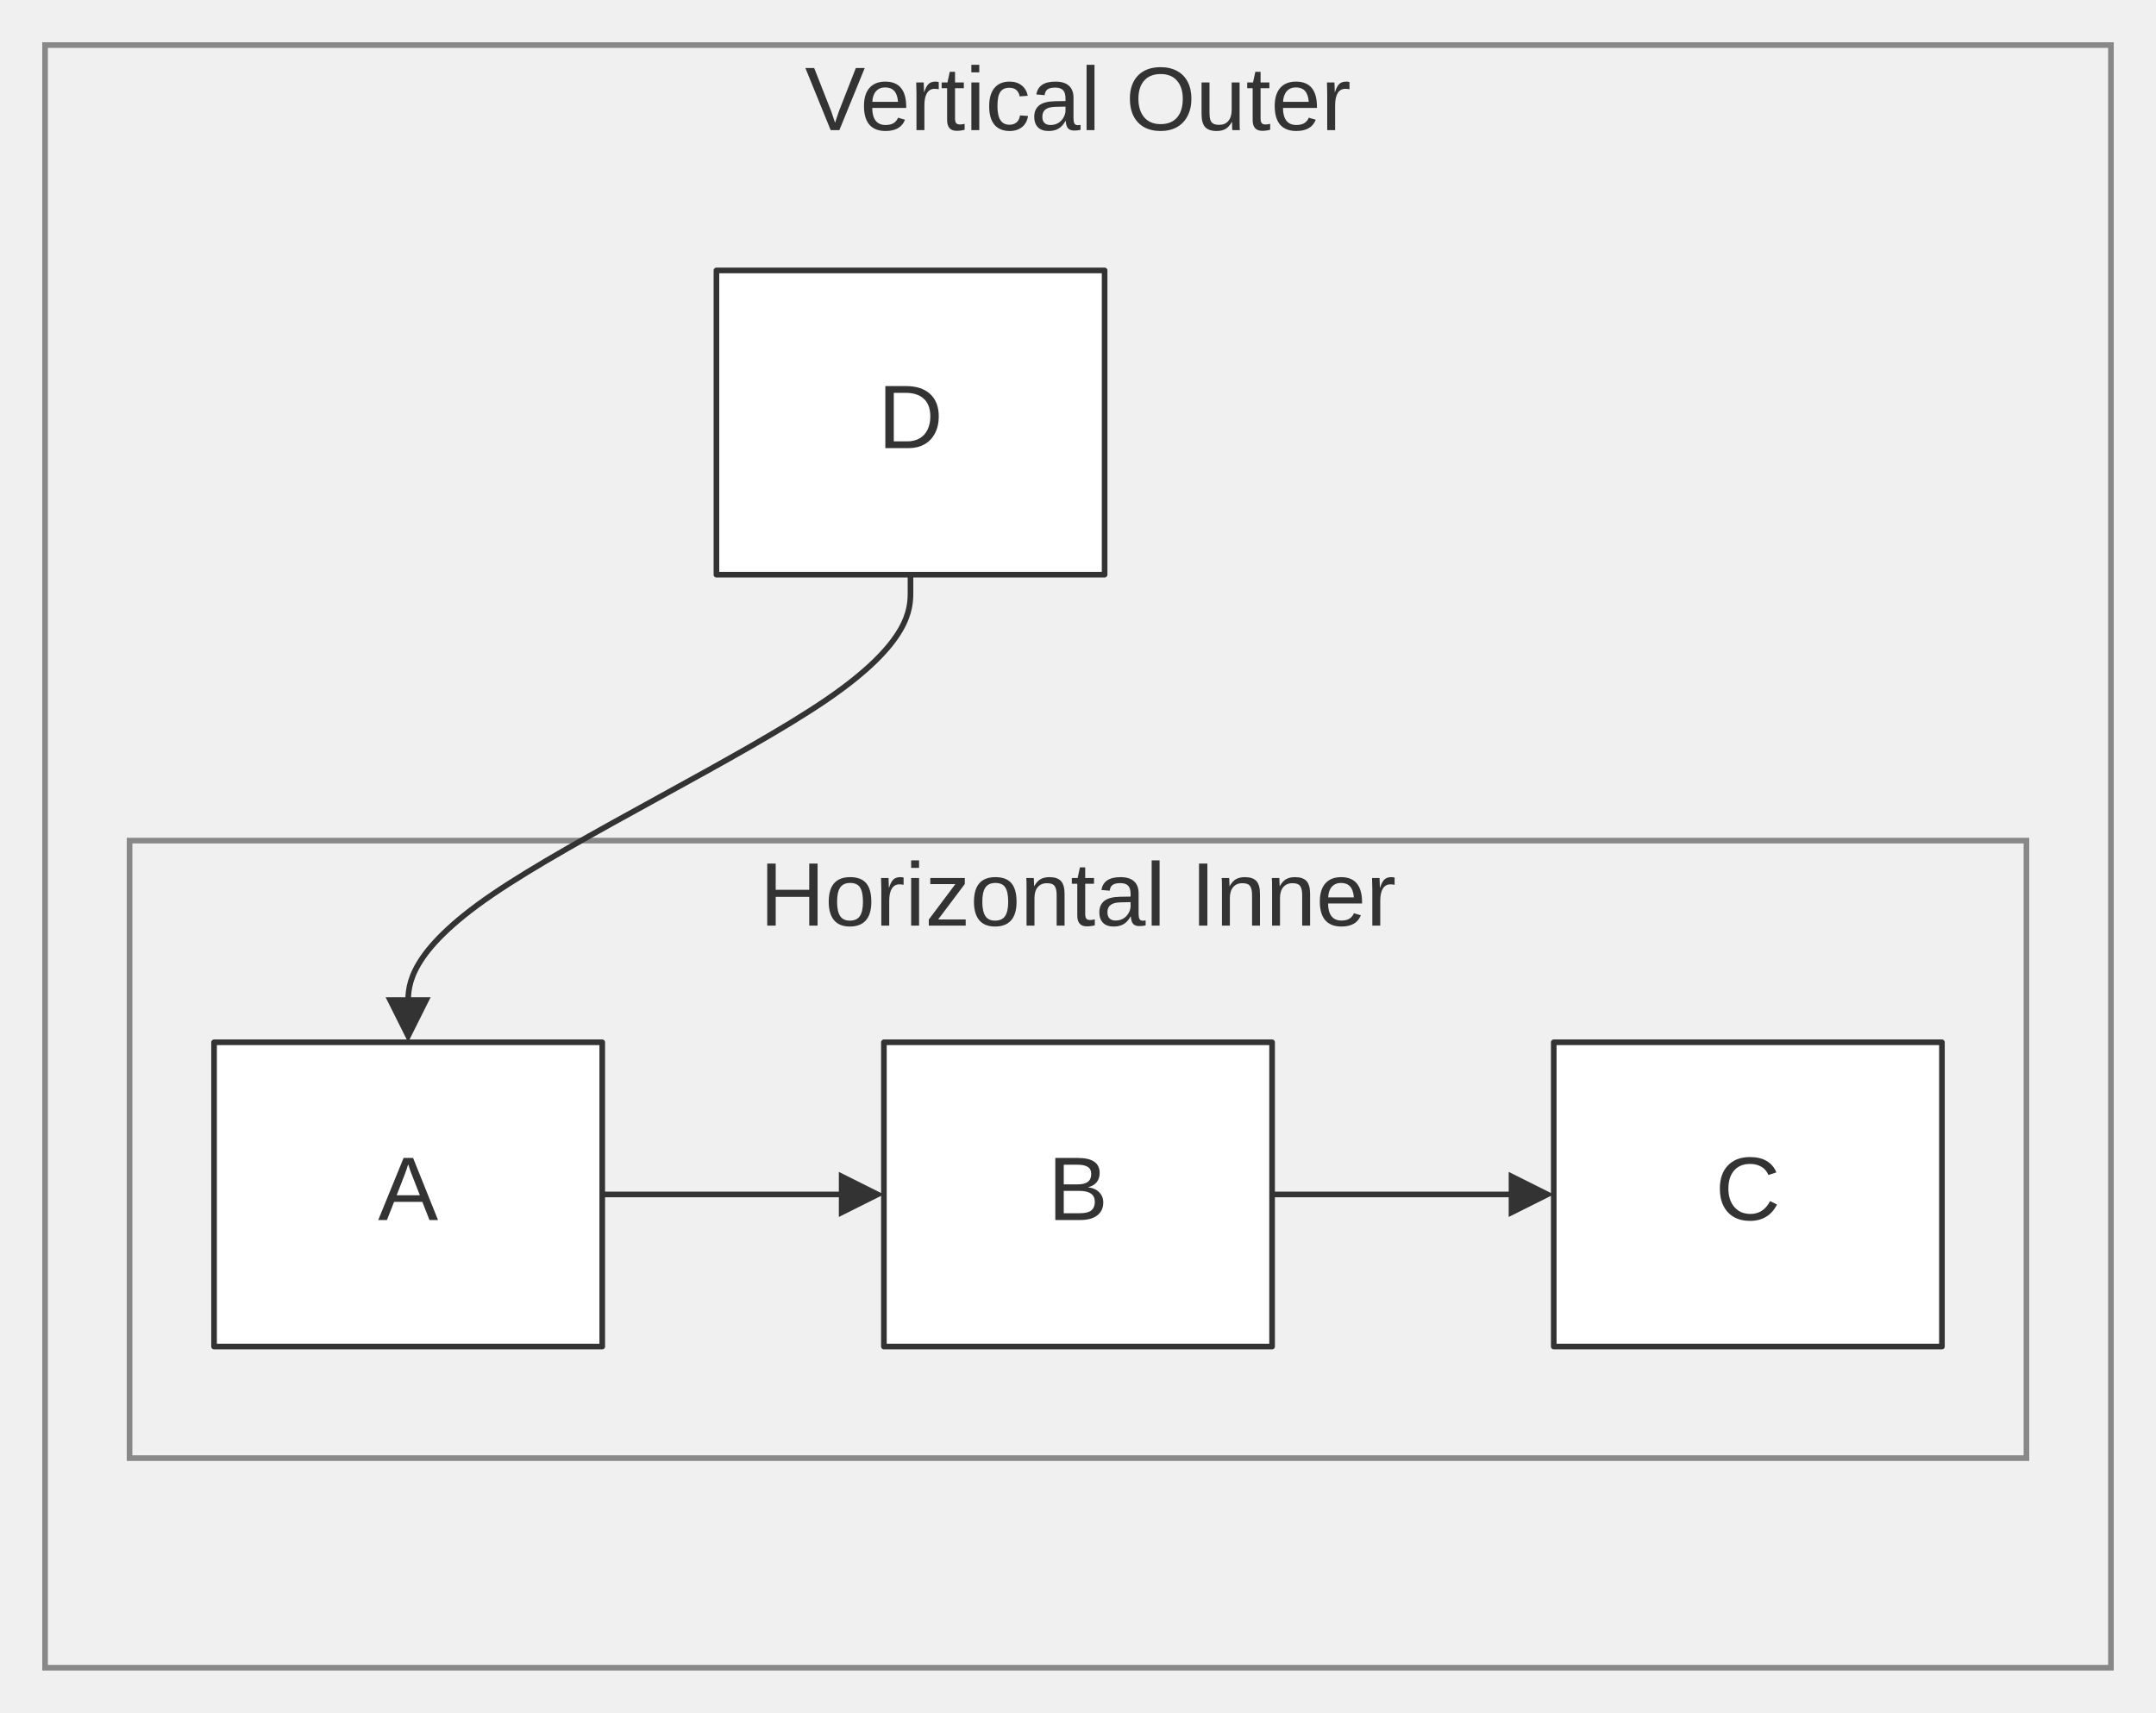
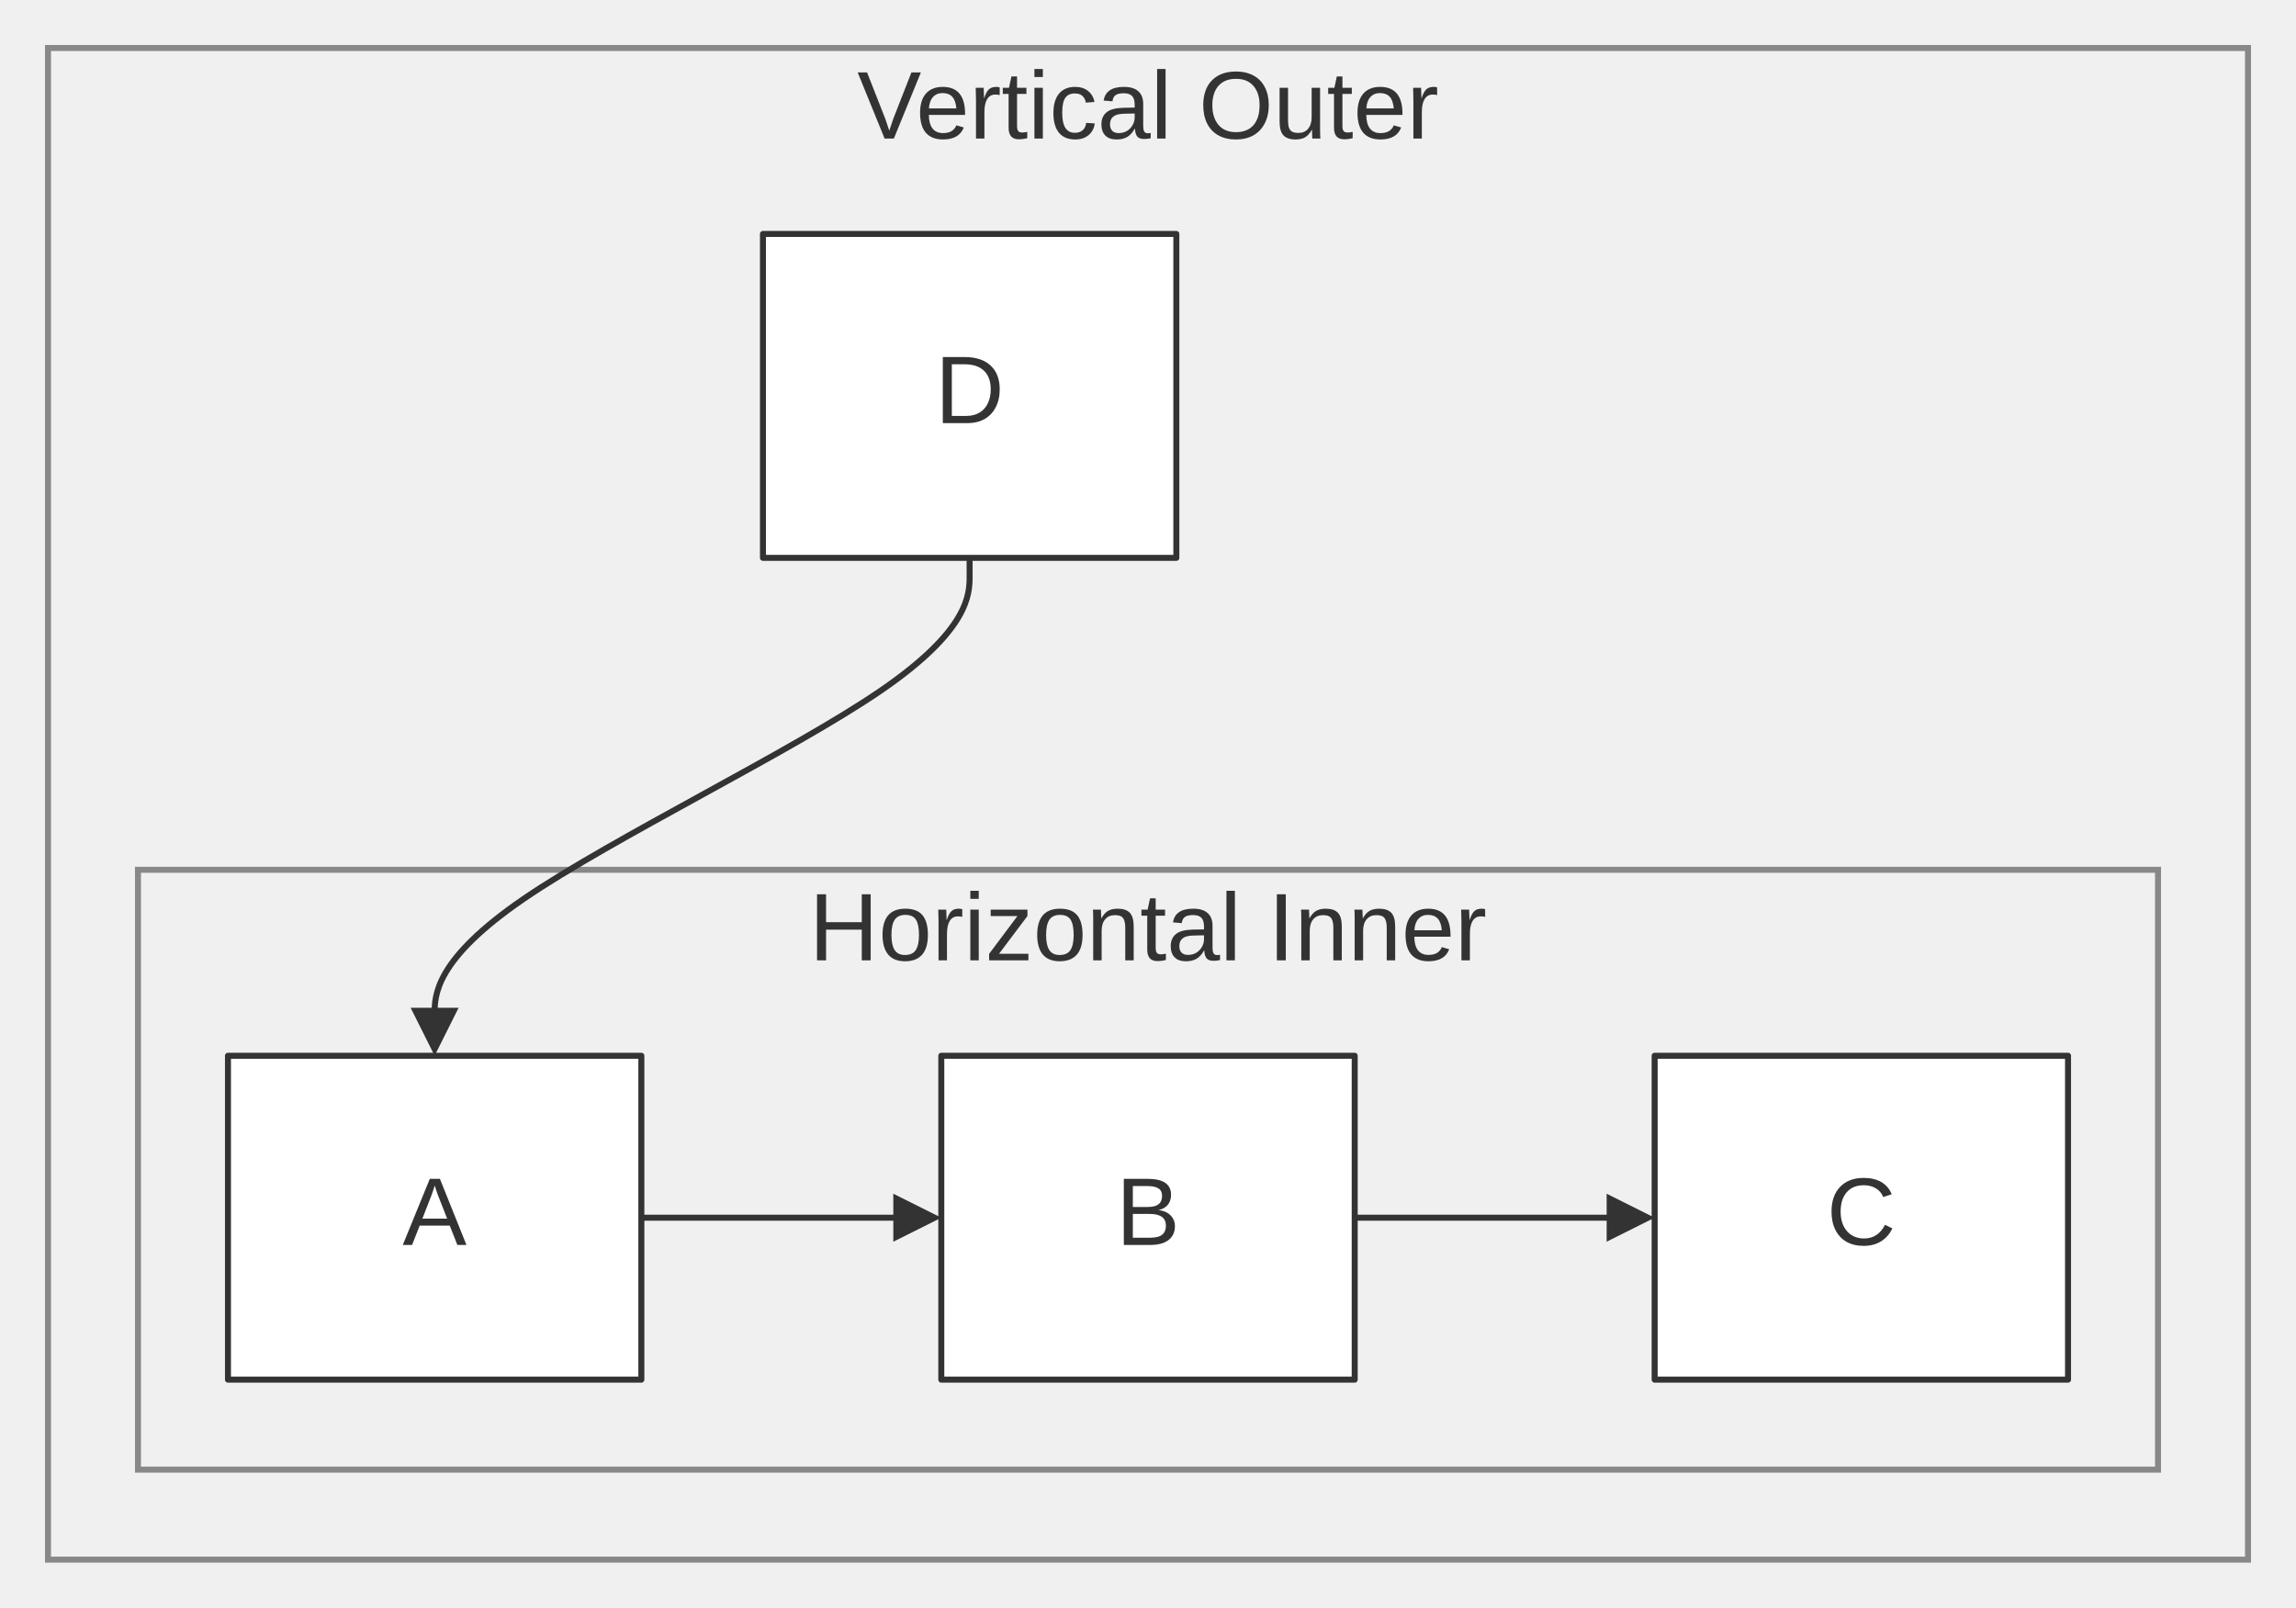
- <svg xmlns="http://www.w3.org/2000/svg" width="100%" viewBox="0 0 382.73 304.00" style="max-width: 382.73px; background-color: transparent;" font-family="&quot;trebuchet ms&quot;, verdana, arial, sans-serif" font-size="16.00">
+ <svg xmlns="http://www.w3.org/2000/svg" width="100%" viewBox="0 0 382.73 268.00" style="max-width: 382.73px; background-color: transparent;" font-family="&quot;trebuchet ms&quot;, verdana, arial, sans-serif" font-size="16.00">
  <defs>
    <marker id="arrowhead" viewBox="0 0 10.00 10.00" refX="5.00" refY="5.00" markerWidth="8.00" markerHeight="8.00" orient="auto-start-reverse" markerUnits="userSpaceOnUse">
      <path d="M 0 0 L 10.00 5.00 L 0 10.00 z" fill="#333" />
    </marker>
    <marker id="crosshead" viewBox="0 0 11.00 11.00" refX="12.00" refY="5.20" markerWidth="11.00" markerHeight="11.00" orient="auto-start-reverse" markerUnits="userSpaceOnUse">
      <path d="M 1,1 l 9,9 M 10,1 l -9,9" stroke="#333" stroke-width="2" />
    </marker>
    <marker id="circlehead" viewBox="0 0 10.00 10.00" refX="11.00" refY="5.00" markerWidth="11.00" markerHeight="11.00" orient="auto-start-reverse" markerUnits="userSpaceOnUse">
      <circle cx="5" cy="5" r="5" stroke="#333" stroke-width="1" fill="#333" />
    </marker>
    <marker id="open-arrowhead" viewBox="0 0 10.00 10.00" refX="5.00" refY="5.00" markerWidth="8.00" markerHeight="8.00" orient="auto-start-reverse" markerUnits="userSpaceOnUse">
      <polygon points="0,0 10.00,5.00 0,10.00" fill="white" stroke="#333" stroke-width="1" />
    </marker>
    <marker id="diamondhead" viewBox="0 0 12.00 12.00" refX="6.00" refY="6.00" markerWidth="12.00" markerHeight="12.00" orient="auto-start-reverse" markerUnits="userSpaceOnUse">
      <polygon points="0,6.00 6.00,0 12.00,6.00 6.00,12.00" fill="#333" />
    </marker>
    <marker id="open-diamondhead" viewBox="0 0 12.00 12.00" refX="6.00" refY="6.00" markerWidth="12.00" markerHeight="12.00" orient="auto-start-reverse" markerUnits="userSpaceOnUse">
      <polygon points="0,6.00 6.00,0 12.00,6.00 6.00,12.00" fill="white" stroke="#333" stroke-width="1" />
    </marker>
  </defs>
-   <g transform="translate(64.18,15.00)">
+   <g transform="translate(64.18,6.00)">
    <g class="clusters">
-       <rect class="subgraph" x="-56.18" y="-7.00" width="366.73" height="288.00" fill="none" stroke="#888" stroke-width="1.00" />
-       <text x="127.18" y="-3.00" text-anchor="middle" dominant-baseline="hanging" fill="#333">Vertical Outer</text>
-       <rect class="subgraph" x="-41.18" y="134.20" width="336.73" height="109.60" fill="none" stroke="#888" stroke-width="1.00" />
-       <text x="127.18" y="138.20" text-anchor="middle" dominant-baseline="hanging" fill="#333">Horizontal Inner</text>
+       <rect class="subgraph" x="-56.18" y="2.00" width="366.73" height="252.00" fill="none" stroke="#888" stroke-width="1.00" />
+       <text x="127.18" y="6.00" text-anchor="middle" dominant-baseline="hanging" fill="#333">Vertical Outer</text>
+       <rect class="subgraph" x="-41.18" y="139.00" width="336.73" height="100.00" fill="none" stroke="#888" stroke-width="1.00" />
+       <text x="127.18" y="143.00" text-anchor="middle" dominant-baseline="hanging" fill="#333">Horizontal Inner</text>
    </g>
    <g class="edgePaths">
      <path d="M42.73,197.00 L88.73,197.00" stroke="#333" stroke-width="1.00" fill="none" stroke-linecap="round" stroke-linejoin="round" marker-end="url(#arrowhead)" />
      <path d="M161.64,197.00 L207.64,197.00" stroke="#333" stroke-width="1.00" fill="none" stroke-linecap="round" stroke-linejoin="round" marker-end="url(#arrowhead)" />
      <path d="M97.45,87.00 L97.45,90.00 C97.45,93.00 97.45,99.00 82.59,109.17 C67.73,119.33 38.00,133.67 23.14,143.83 C8.27,154.00 8.27,160.00 8.27,163.00 L8.27,166.00" stroke="#333" stroke-width="1.00" fill="none" stroke-linecap="round" stroke-linejoin="round" marker-end="url(#arrowhead)" />
    </g>
    <g class="edgeLabels">
    </g>
    <g class="nodes">
      <rect x="-26.18" y="170.00" width="68.91" height="54.00" fill="white" stroke="#333" stroke-width="1.00" stroke-linejoin="round" />
      <text x="8.27" y="197.00" text-anchor="middle" dominant-baseline="middle" fill="#333">A</text>
      <rect x="92.73" y="170.00" width="68.91" height="54.00" fill="white" stroke="#333" stroke-width="1.00" stroke-linejoin="round" />
      <text x="127.18" y="197.00" text-anchor="middle" dominant-baseline="middle" fill="#333">B</text>
      <rect x="211.64" y="170.00" width="68.91" height="54.00" fill="white" stroke="#333" stroke-width="1.00" stroke-linejoin="round" />
      <text x="246.09" y="197.00" text-anchor="middle" dominant-baseline="middle" fill="#333">C</text>
      <rect x="63.00" y="33.00" width="68.91" height="54.00" fill="white" stroke="#333" stroke-width="1.00" stroke-linejoin="round" />
      <text x="97.45" y="60.00" text-anchor="middle" dominant-baseline="middle" fill="#333">D</text>
    </g>
  </g>
</svg>
